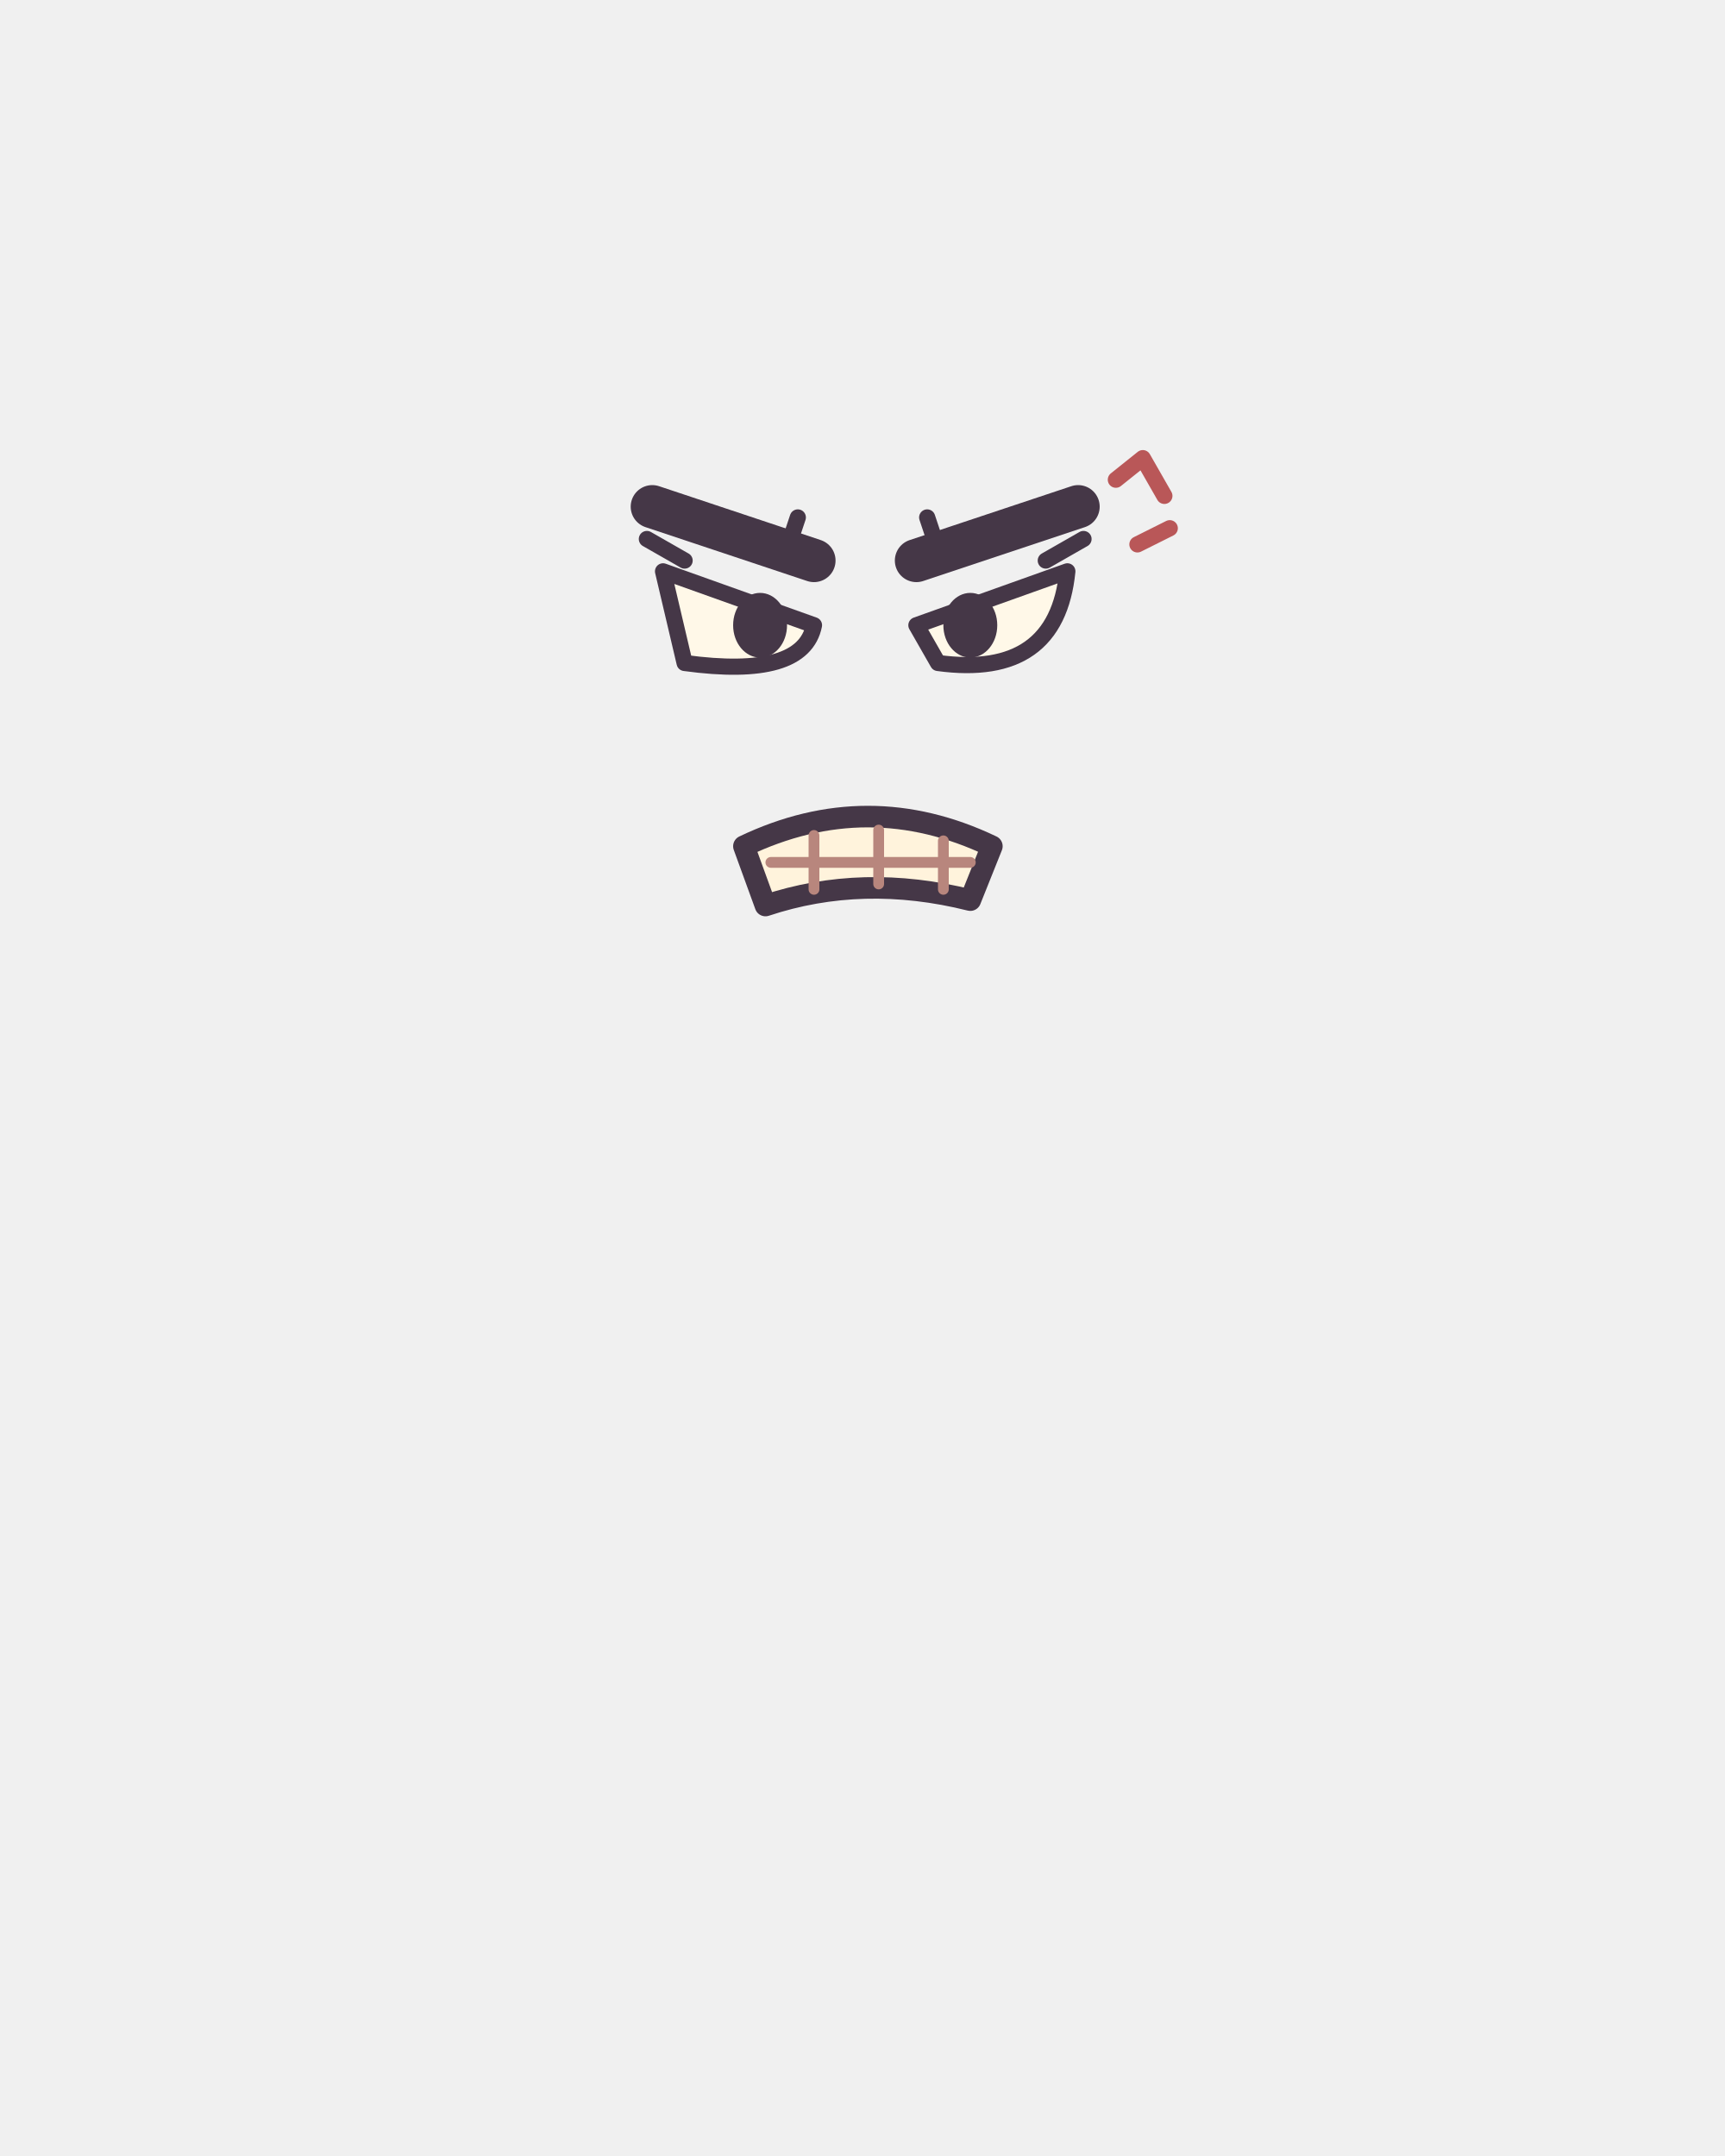
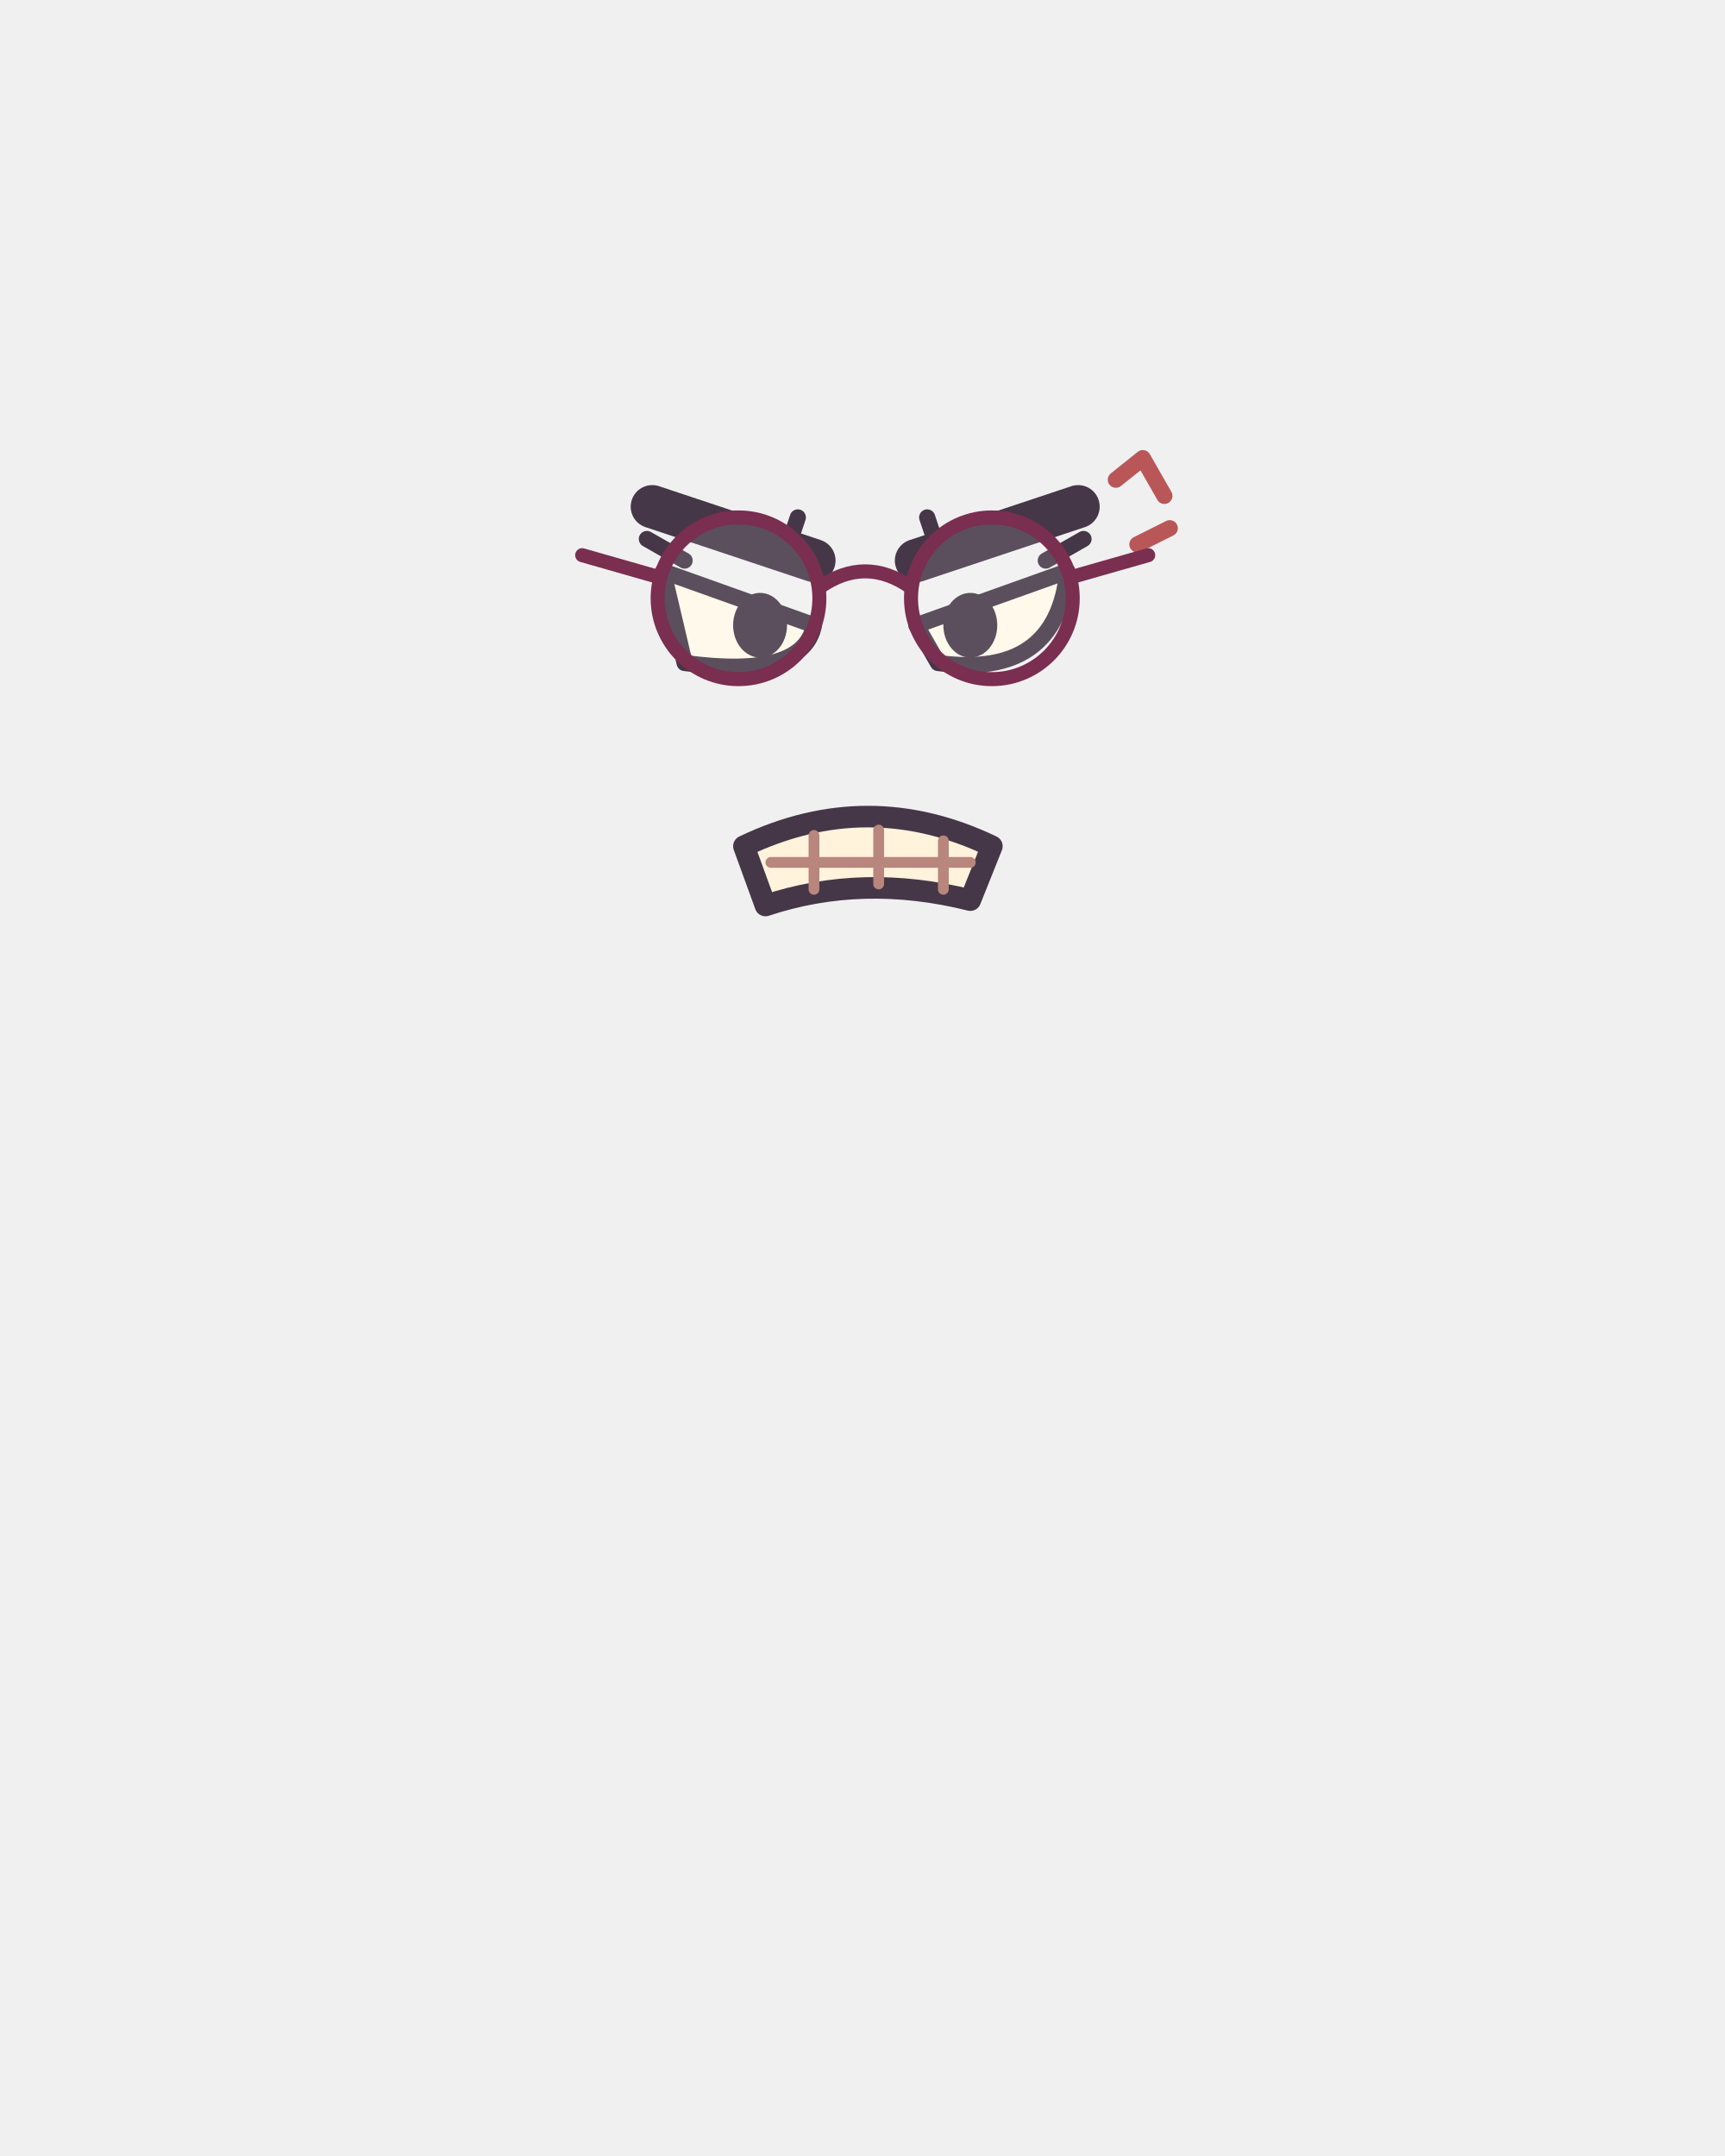
<svg xmlns="http://www.w3.org/2000/svg" width="320" height="400" viewBox="0 0 320 400">
  <defs>
    <linearGradient id="skin_light" x2=".8" y2="1">
      <stop stop-color="#ffe8cf" />
      <stop offset="1" stop-color="#eab894" />
    </linearGradient>
    <linearGradient id="skin_kid" x2=".8" y2="1">
      <stop stop-color="#f6cfa6" />
      <stop offset="1" stop-color="#cf8f62" />
    </linearGradient>
    <linearGradient id="skin_deep" x2=".8" y2="1">
      <stop stop-color="#c9926b" />
      <stop offset="1" stop-color="#8c5a3d" />
    </linearGradient>
    <linearGradient id="cardigan" x2=".4" y2="1">
      <stop stop-color="#c7b1e0" />
      <stop offset="1" stop-color="#7f68a8" />
    </linearGradient>
    <linearGradient id="tee" x2=".4" y2="1">
      <stop stop-color="#43c4b2" />
      <stop offset="1" stop-color="#1f8a86" />
    </linearGradient>
    <linearGradient id="oxford" x2="1" y2="1">
      <stop stop-color="#dcebfb" />
      <stop offset="1" stop-color="#8fb0d6" />
    </linearGradient>
    <linearGradient id="catfur" x2=".5" y2="1">
      <stop stop-color="#ffb767" />
      <stop offset="1" stop-color="#d9772f" />
    </linearGradient>
    <linearGradient id="mousefur" x2=".5" y2="1">
      <stop stop-color="#d9d4de" />
      <stop offset="1" stop-color="#9890a6" />
    </linearGradient>
  </defs>
  <path d="M123 106 L151 116 Q149 126 127 123 Z" fill="#fff8e8" stroke="#453747" stroke-width="3" stroke-linecap="round" stroke-linejoin="round" />
  <ellipse cx="141" cy="116" rx="5" ry="6" fill="#453747" stroke="none" stroke-width="0" />
  <path d="M170 116 L198 106 Q196 126 174 123 Z" fill="#fff8e8" stroke="#453747" stroke-width="3" stroke-linecap="round" stroke-linejoin="round" />
  <ellipse cx="180" cy="116" rx="5" ry="6" fill="#453747" stroke="none" stroke-width="0" />
  <path d="M121 94 L151 104 M170 104 L200 94" fill="none" stroke="#453747" stroke-width="8" stroke-linecap="round" stroke-linejoin="round" />
  <path d="M207 89 l5 -4 l4 7 M211 101 l6 -3" fill="none" stroke="#b95758" stroke-width="3" stroke-linecap="round" stroke-linejoin="round" />
  <path d="M138 157 Q161 146 184 157 L180 167 Q160 162 142 168 Z" fill="#fff3dc" stroke="#453747" stroke-width="4" stroke-linecap="round" stroke-linejoin="round" />
  <path d="M143 160 L180 160 M151 155 v10 M163 154 v10 M175 156 v9" fill="none" stroke="#b8867d" stroke-width="2" stroke-linecap="round" stroke-linejoin="round" />
  <path d="M127 104 l-7 -4 M146 102 l2 -6 M174 102 l-2 -6 M194 104 l7 -4" fill="none" stroke="#453747" stroke-width="3" stroke-linecap="round" />
+   <circle cx="137" cy="111" r="15" fill="#ffffff" fill-opacity=".12" stroke="#7a2e50" stroke-width="2.6" />
+   <circle cx="184" cy="111" r="15" fill="#ffffff" fill-opacity=".12" stroke="#7a2e50" stroke-width="2.6" />
+   <path d="M152 109 Q160.5 103 169 109 M122 107 L108 103 M199 107 L213 103" fill="none" stroke="#7a2e50" stroke-width="2.6" stroke-linecap="round" />
</svg>
